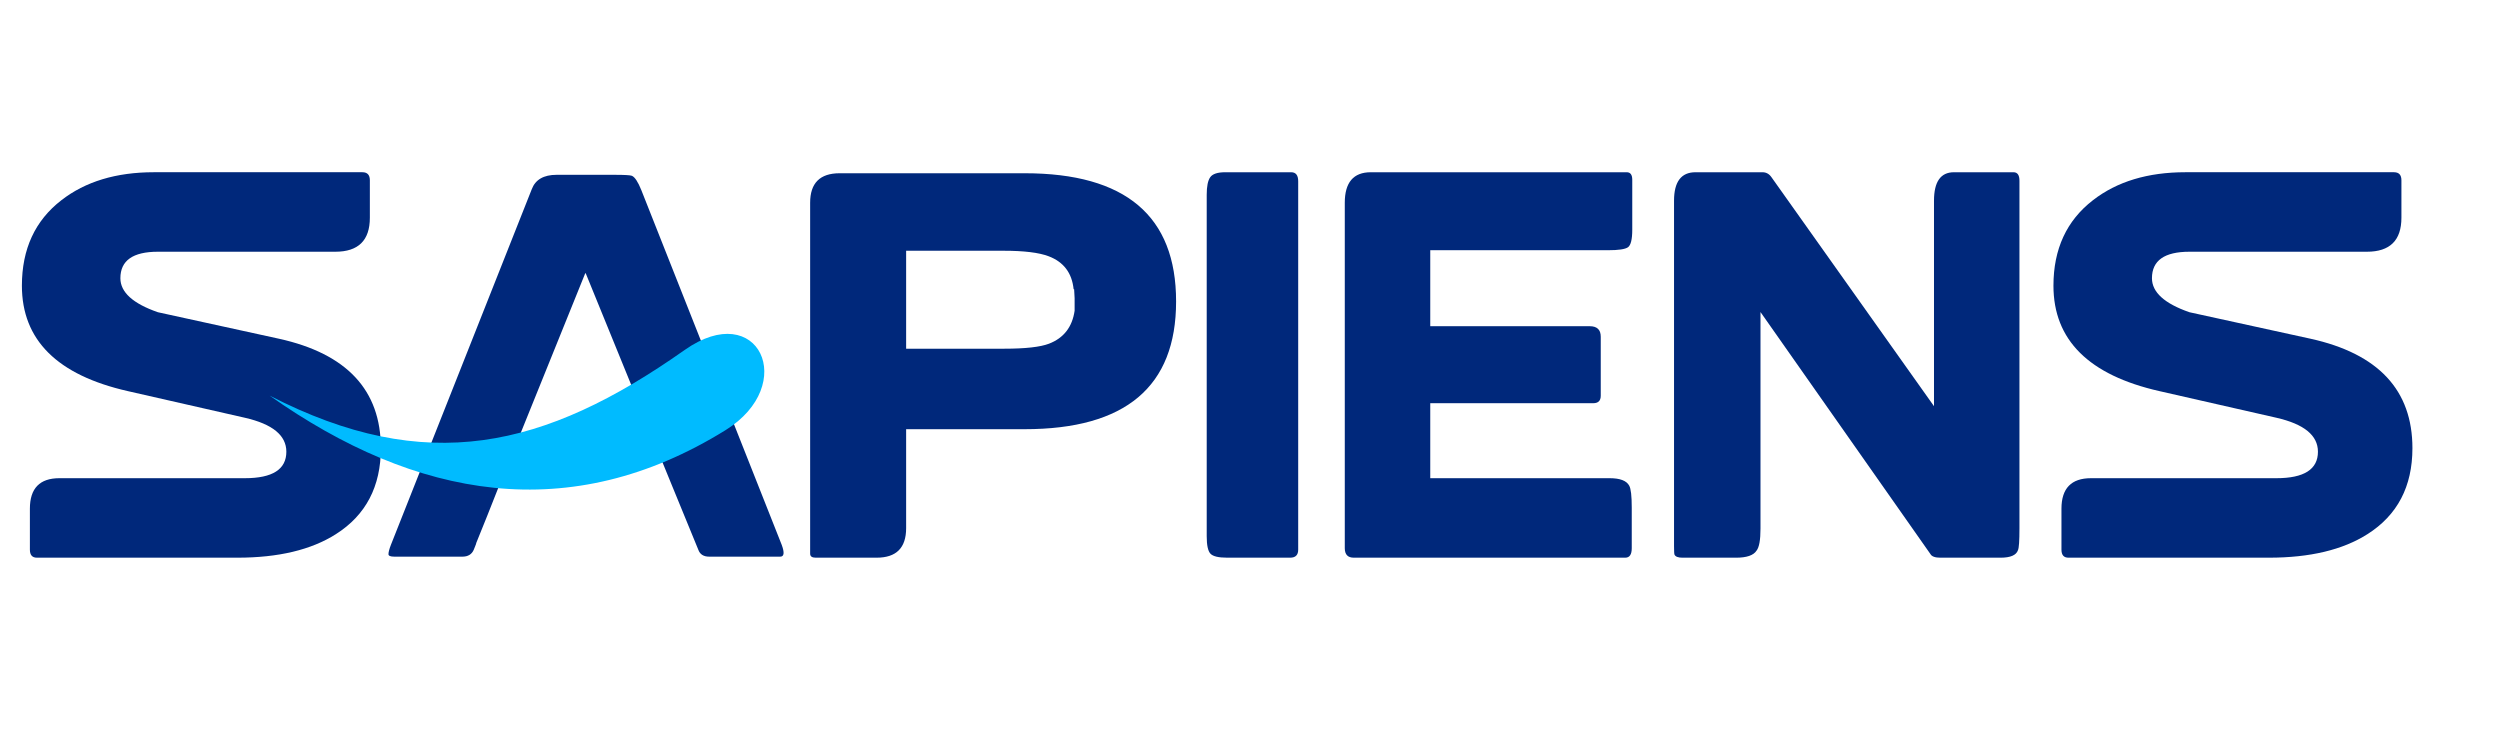
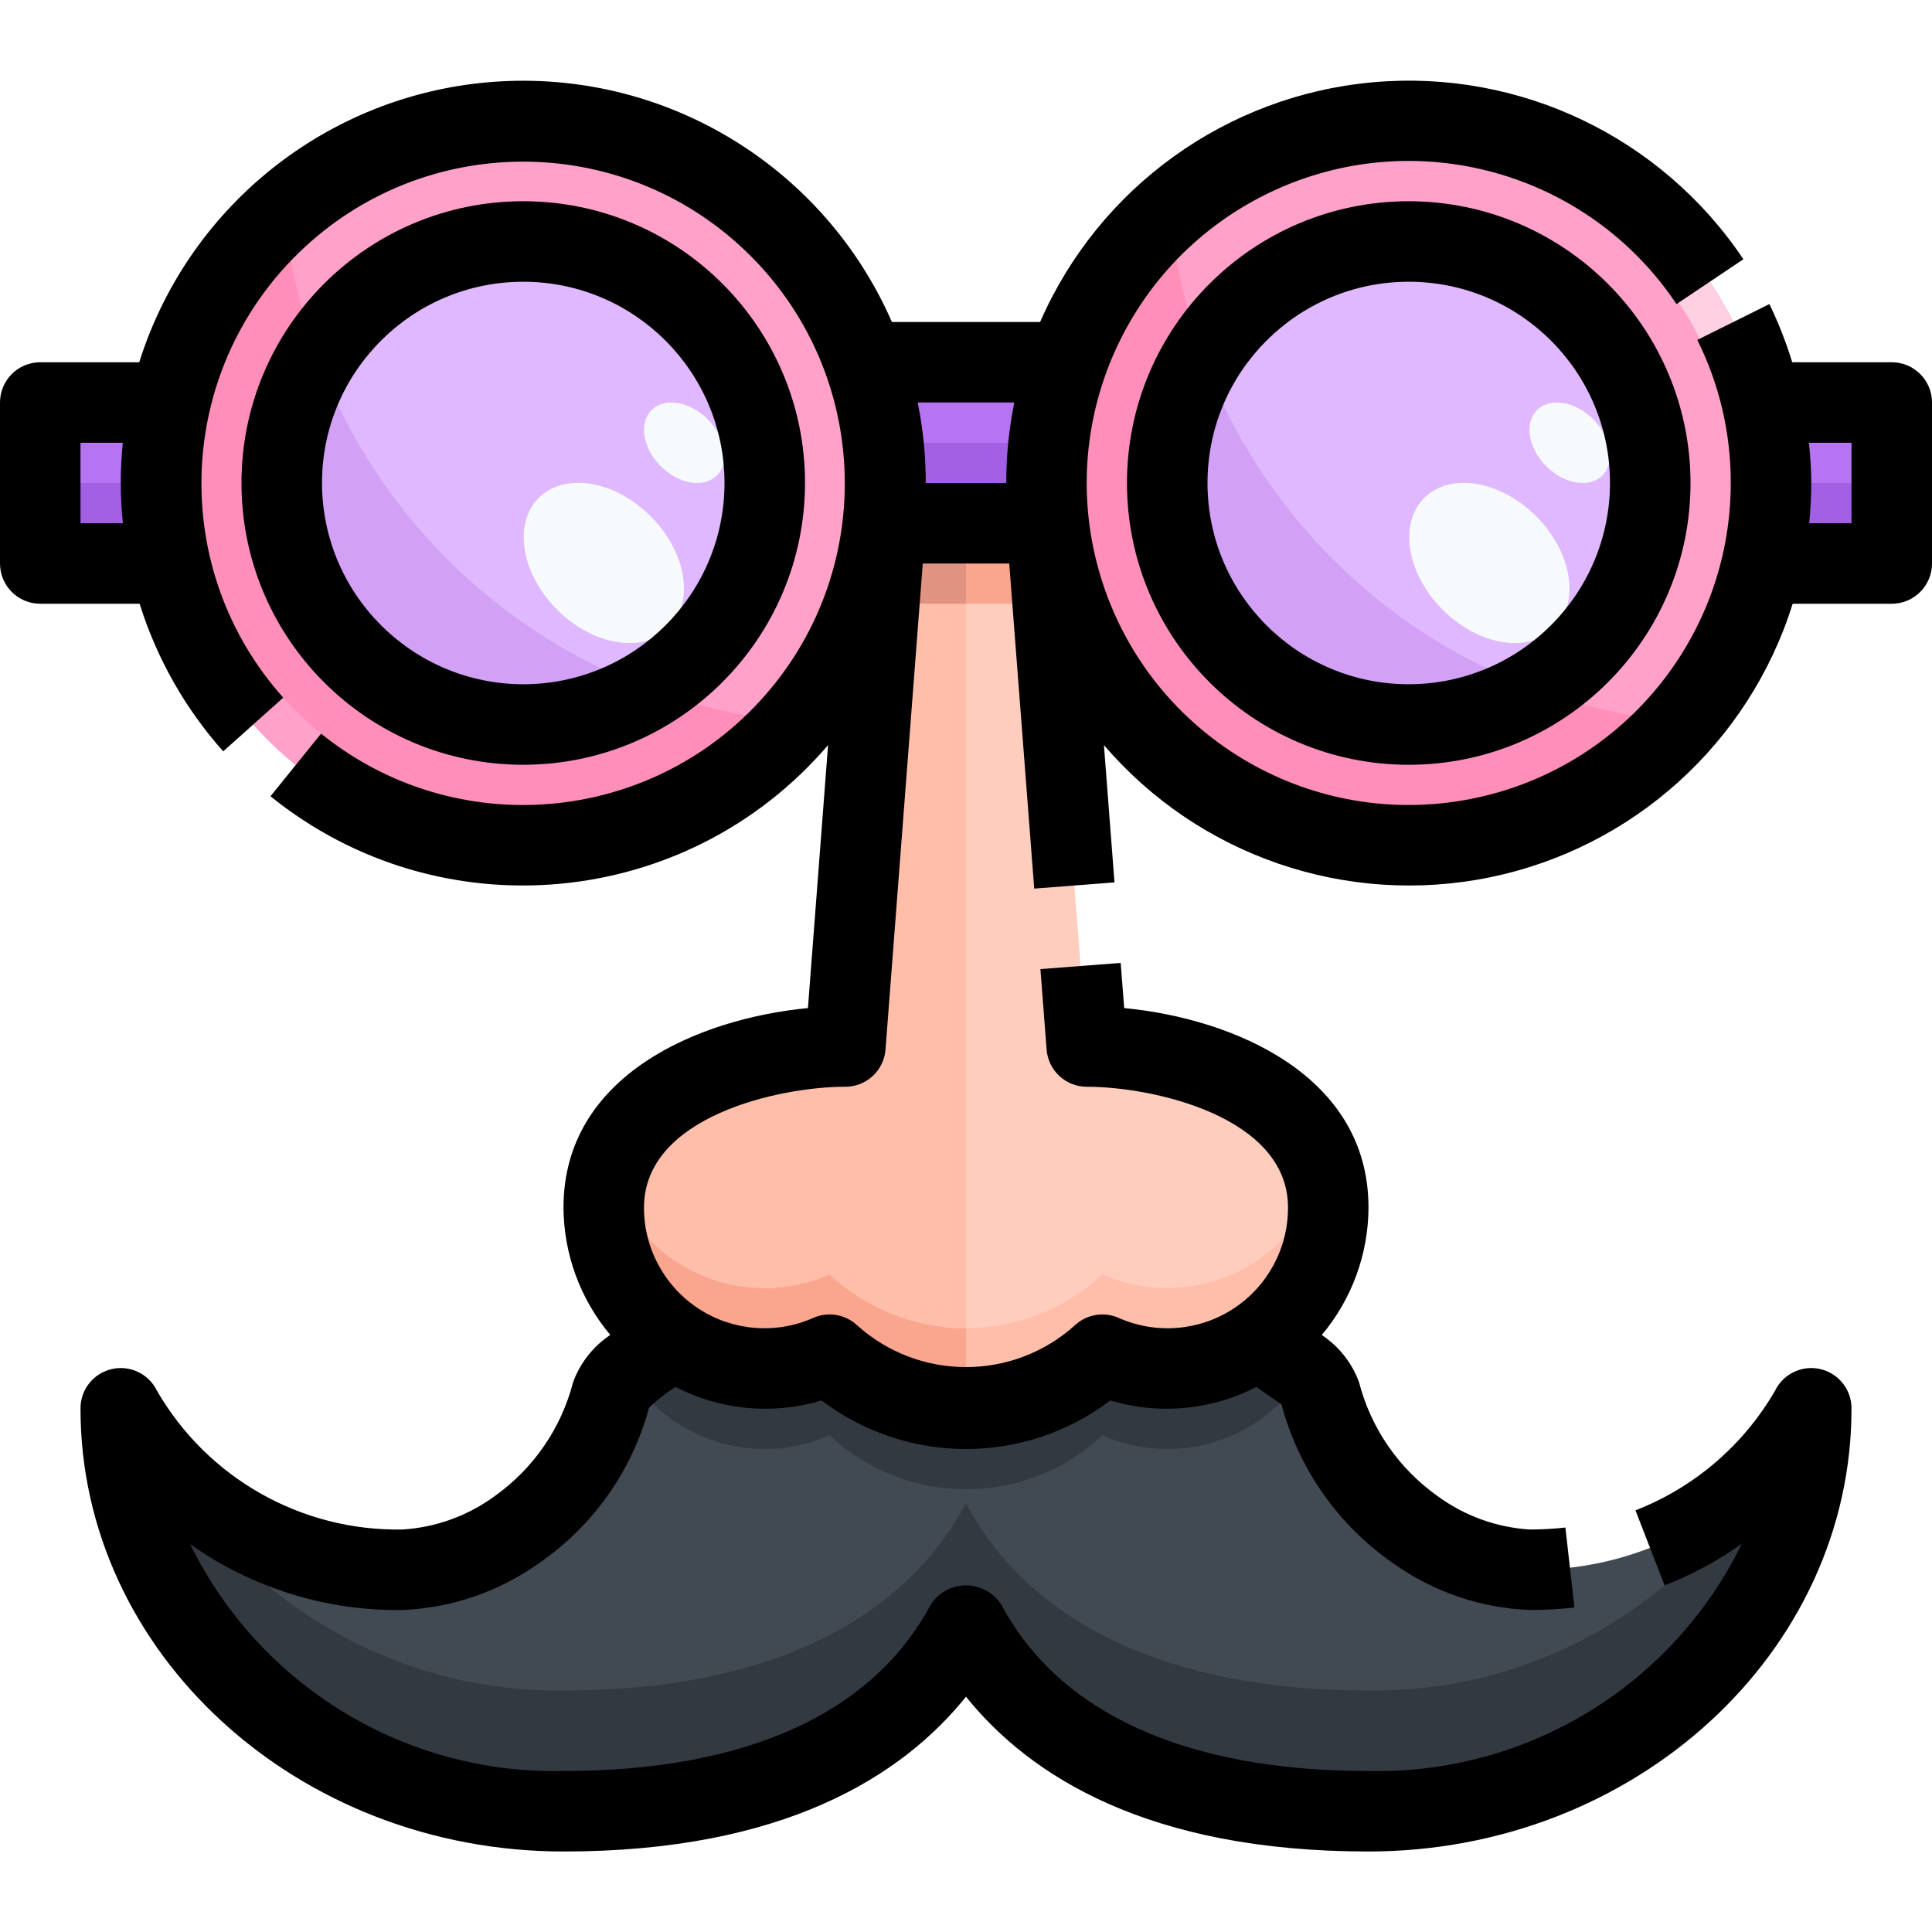
- <svg xmlns="http://www.w3.org/2000/svg" width="137" height="40" viewBox="0 0 137 40" fill="none">
-   <path d="M42.836 29.853L35.146 10.422C34.964 9.969 34.793 9.706 34.629 9.634C34.538 9.598 34.222 9.58 33.679 9.58H30.5C29.794 9.58 29.341 9.842 29.141 10.368L21.424 29.853C21.332 30.089 21.288 30.261 21.288 30.369C21.288 30.46 21.396 30.505 21.614 30.505H25.338C25.645 30.505 25.854 30.379 25.962 30.126L26.097 29.786H26.086L26.694 28.281L27.364 26.588C27.368 26.583 27.377 26.585 27.381 26.581L32.069 14.98L32.074 14.991L32.089 14.956L35.061 22.244H35.04L36.785 26.511L38.268 30.127C38.358 30.379 38.557 30.505 38.865 30.505H42.755C42.972 30.505 42.998 30.288 42.836 29.853Z" fill="#00287B" />
-   <path d="M15.282 18.561L8.652 17.11C7.283 16.635 6.597 16.013 6.597 15.247C6.597 14.278 7.283 13.795 8.652 13.795H18.377C19.638 13.795 20.268 13.174 20.268 11.932V9.877C20.268 9.585 20.13 9.438 19.857 9.438H8.433C6.368 9.438 4.679 9.95 3.364 10.972C1.922 12.086 1.2 13.647 1.2 15.655C1.2 18.631 3.137 20.557 7.009 21.434L13.419 22.893C14.935 23.239 15.692 23.86 15.692 24.754C15.692 25.721 14.935 26.205 13.419 26.205H3.255C2.177 26.205 1.638 26.762 1.638 27.875V30.123C1.638 30.414 1.766 30.561 2.023 30.561H13.008C15.254 30.561 17.053 30.132 18.404 29.273C20.048 28.232 20.871 26.661 20.871 24.56C20.871 21.382 19.008 19.383 15.282 18.561Z" fill="#00287B" />
-   <path d="M58.889 17.028C58.76 17.922 58.291 18.525 57.484 18.835C57.005 19.018 56.188 19.109 55.031 19.109H49.656V13.741H54.998C56.113 13.741 56.934 13.841 57.464 14.042C58.285 14.352 58.743 14.955 58.834 15.849H58.862C58.879 16.106 58.889 16.27 58.889 16.342V17.028ZM64.45 16.52C64.45 11.836 61.683 9.494 56.149 9.494H46.013C44.935 9.494 44.396 10.032 44.396 11.11V30.343C44.396 30.488 44.496 30.561 44.699 30.561H48.04C49.118 30.561 49.656 30.023 49.656 28.944V23.52H56.149C61.683 23.52 64.45 21.188 64.45 16.52Z" fill="#00287B" />
-   <path d="M71.141 9.933C71.141 9.604 71.013 9.439 70.757 9.439H67.141C66.721 9.439 66.446 9.531 66.319 9.714C66.191 9.896 66.128 10.216 66.128 10.672V29.384C66.128 29.876 66.195 30.196 66.333 30.342C66.47 30.489 66.776 30.561 67.251 30.561H70.701C70.995 30.561 71.141 30.415 71.141 30.123V9.933Z" fill="#00287B" />
-   <path d="M89.448 9.85C89.448 9.576 89.346 9.439 89.146 9.439H75.12C74.169 9.439 73.694 9.997 73.694 11.11V30.041C73.694 30.388 73.86 30.561 74.188 30.561H89.064C89.301 30.561 89.42 30.388 89.42 30.041V27.821C89.42 27.183 89.374 26.78 89.282 26.616C89.136 26.342 88.779 26.205 88.211 26.205H78.378V22.096H87.308C87.585 22.096 87.721 21.958 87.721 21.685V18.453C87.721 18.068 87.519 17.876 87.116 17.876H78.378V13.712H88.128C88.696 13.712 89.058 13.658 89.213 13.549C89.369 13.439 89.448 13.118 89.448 12.589V9.85Z" fill="#00287B" />
-   <path d="M110.666 9.905C110.666 9.594 110.557 9.439 110.339 9.439H107.078C106.346 9.439 105.983 9.959 105.983 11V22.259L97.078 9.713C96.952 9.53 96.786 9.439 96.586 9.439H92.914C92.129 9.439 91.737 9.959 91.737 11V29.931C91.737 30.205 91.746 30.36 91.764 30.397C91.818 30.506 91.964 30.562 92.202 30.562H95.133C95.718 30.562 96.092 30.433 96.257 30.177C96.403 29.994 96.475 29.592 96.475 28.971V17.1L105.791 30.368C105.864 30.497 106.047 30.562 106.339 30.562H109.626C110.174 30.562 110.492 30.424 110.584 30.15C110.639 30.041 110.666 29.64 110.666 28.945V9.905Z" fill="#00287B" />
-   <path d="M126.611 18.561L119.981 17.11C118.612 16.635 117.927 16.013 117.927 15.247C117.927 14.278 118.612 13.795 119.981 13.795H129.707C130.967 13.795 131.598 13.174 131.598 11.932V9.877C131.598 9.585 131.461 9.438 131.186 9.438H119.762C117.698 9.438 116.009 9.95 114.693 10.972C113.251 12.086 112.529 13.647 112.529 15.655C112.529 18.631 114.466 20.557 118.34 21.434L124.748 22.893C126.264 23.239 127.023 23.86 127.023 24.754C127.023 25.721 126.264 26.205 124.748 26.205H114.585C113.508 26.205 112.968 26.762 112.968 27.875V30.123C112.968 30.414 113.095 30.561 113.352 30.561H124.337C126.584 30.561 128.383 30.132 129.734 29.273C131.378 28.232 132.201 26.661 132.201 24.56C132.201 21.382 130.338 19.383 126.611 18.561Z" fill="#00287B" />
-   <path d="M14.776 21.68C23.341 26.085 29.814 24.608 37.516 19.181C41.568 16.325 43.78 21.08 39.757 23.574C31.237 28.854 22.799 27.345 14.776 21.68Z" fill="#00BBFF" />
+ <svg xmlns="http://www.w3.org/2000/svg" viewBox="0 0 48 48">
+   <g data-name="07-funny glasses">
+     <path d="M47 10v4h-3l-.21-.05a9.159 9.159 0 0 0 0-3.9L44 10zM4 12a8.963 8.963 0 0 0 .21 1.95L4 14H1v-4h3l.21.05A8.963 8.963 0 0 0 4 12zM26 12a8.1 8.1 0 0 0 .06.99L26 13h-4l-.06-.01A8.1 8.1 0 0 0 22 12a8.8 8.8 0 0 0-.52-3h5.04a8.8 8.8 0 0 0-.52 3z" style="fill:#d2a0f5" />
+     <path d="M31.29 33.28A4.017 4.017 0 0 1 29 34a3.937 3.937 0 0 1-1.61-.34 4.958 4.958 0 0 1-6.78 0A3.937 3.937 0 0 1 19 34a4 4 0 0 1-4-4c0-3 3.79-4 6-4l1-13h4l1 13c2.21 0 6 1 6 4a4 4 0 0 1-1.71 3.28z" style="fill:#ffcdbe" />
+     <path d="M38 39a7.943 7.943 0 0 0 7-4c0 5.53-5 10-11.01 10-5.04 0-8.42-1.72-9.99-4.65-1.57 2.93-4.95 4.65-9.99 4.65C8 45 3 40.53 3 35a7.943 7.943 0 0 0 7 4 5.376 5.376 0 0 0 2.85-1 5.982 5.982 0 0 0 2.35-3.38c.14-.48 1-.93 1.51-1.34A4.017 4.017 0 0 0 19 34a3.937 3.937 0 0 0 1.61-.34 4.958 4.958 0 0 0 6.78 0A3.937 3.937 0 0 0 29 34a4.017 4.017 0 0 0 2.29-.72c.51.41 1.37.86 1.51 1.34A5.982 5.982 0 0 0 35.15 38 5.376 5.376 0 0 0 38 39z" style="fill:#414952" />
+     <path d="M16.71 35.28A4.017 4.017 0 0 0 19 36a3.937 3.937 0 0 0 1.61-.34 4.958 4.958 0 0 0 6.78 0A3.937 3.937 0 0 0 29 36a3.966 3.966 0 0 0 3.4-1.9c-.332-.286-.789-.559-1.109-.816A4.017 4.017 0 0 1 29 34a3.937 3.937 0 0 1-1.61-.34 4.958 4.958 0 0 1-6.78 0A3.937 3.937 0 0 1 19 34a4.017 4.017 0 0 1-2.29-.72c-.32.257-.777.53-1.109.817a4.027 4.027 0 0 0 1.109 1.183z" style="fill:#333940" />
+     <path d="M43.79 10.05a9 9 0 1 1-17.73 2.94A8.1 8.1 0 0 1 26 12a8.8 8.8 0 0 1 .52-3 9 9 0 0 1 17.27 1.05z" style="fill:#ffa1c8" />
+     <circle cx="35" cy="12" r="8" style="fill:#ff8fb8" />
+     <circle cx="35" cy="12" r="7" style="fill:#d261e8" />
+     <circle cx="35" cy="12" r="6" style="fill:#d2a0f5" />
+     <path d="M44 12a8.994 8.994 0 0 0-14.937-6.757c.036.415.1.822.167 1.225a7.994 7.994 0 1 1 11.3 11.3c.405.072.814.131 1.231.168A8.936 8.936 0 0 0 44 12z" style="fill:#ffcfe2" />
+     <path d="M35 5a7 7 0 0 1 4.325 12.5c.4.108.8.2 1.207.273a7.994 7.994 0 1 0-11.3-11.3c.073.409.165.811.273 1.207A6.981 6.981 0 0 1 35 5z" style="fill:#ffa1c8" />
+     <path d="M42 12a7 7 0 0 0-12.5-4.325q.166.612.385 1.2a5.994 5.994 0 1 1 8.238 8.238q.588.219 1.2.385A6.981 6.981 0 0 0 42 12z" style="fill:#de78f0" />
+     <path d="M38.126 17.112a5.994 5.994 0 1 0-8.238-8.238 14 14 0 0 0 8.238 8.238z" style="fill:#e0b8ff" />
+     <path d="M21.79 10.05a9 9 0 1 1-17.73 2.94A8.1 8.1 0 0 1 4 12a8.8 8.8 0 0 1 .52-3 9 9 0 0 1 17.27 1.05z" style="fill:#ffa1c8" />
+     <circle cx="13" cy="12" r="8" style="fill:#ff8fb8" />
+     <circle cx="13" cy="12" r="7" style="fill:#d261e8" />
+     <circle cx="13" cy="12" r="6" style="fill:#d2a0f5" />
+     <path d="M22 12A8.994 8.994 0 0 0 7.063 5.243c.036.415.1.822.167 1.225a7.994 7.994 0 1 1 11.3 11.3c.405.072.814.131 1.231.168A8.936 8.936 0 0 0 22 12z" style="fill:#ffcfe2" />
+     <path d="M13 5a7 7 0 0 1 4.325 12.5c.4.108.8.2 1.207.273a7.994 7.994 0 1 0-11.3-11.3c.073.409.165.811.273 1.207A6.981 6.981 0 0 1 13 5z" style="fill:#ffa1c8" />
+     <path d="M20 12A7 7 0 0 0 7.5 7.675q.166.612.385 1.2a5.994 5.994 0 1 1 8.238 8.238q.588.219 1.2.385A6.981 6.981 0 0 0 20 12z" style="fill:#de78f0" />
+     <path d="M16.126 17.112a5.994 5.994 0 1 0-8.238-8.238 14 14 0 0 0 8.238 8.238z" style="fill:#e0b8ff" />
+     <path d="M26.52 9h-5.04a8.723 8.723 0 0 1 .458 2h4.124a8.723 8.723 0 0 1 .458-2z" style="fill:#b674f2" />
+     <path d="M26.062 11h-4.124A8.933 8.933 0 0 1 22 12a8.1 8.1 0 0 1-.06.99L22 13h4l.06-.01A8.1 8.1 0 0 1 26 12a8.933 8.933 0 0 1 .062-1z" style="fill:#a260e5" />
+     <path d="M47 10h-3l-.21.05A8.963 8.963 0 0 1 44 12h3z" style="fill:#b674f2" />
+     <path d="M44 12a8.963 8.963 0 0 1-.21 1.95L44 14h3v-2zM1 14h3l.21-.05A8.963 8.963 0 0 1 4 12H1z" style="fill:#a260e5" />
+     <path d="M4 10H1v2h3a8.963 8.963 0 0 1 .21-1.95z" style="fill:#b674f2" />
+     <path d="M20.61 31.66A3.937 3.937 0 0 1 19 32a3.992 3.992 0 0 1-3.855-2.944A3.165 3.165 0 0 0 15 30a4 4 0 0 0 4 4 3.937 3.937 0 0 0 1.61-.34A5 5 0 0 0 24 35v-2a5 5 0 0 1-3.39-1.34z" style="fill:#faa68e" />
+     <path d="M31.29 31.28A4.017 4.017 0 0 1 29 32a3.937 3.937 0 0 1-1.61-.34A5 5 0 0 1 24 33v2a5 5 0 0 0 3.39-1.34A3.937 3.937 0 0 0 29 34a4 4 0 0 0 4-4 3.165 3.165 0 0 0-.145-.944 4 4 0 0 1-1.565 2.224zM16.71 31.28A4.017 4.017 0 0 0 19 32a3.937 3.937 0 0 0 1.61-.34A5 5 0 0 0 24 33V13h-2l-1 13c-1.959 0-5.153.789-5.855 3.056a4 4 0 0 0 1.565 2.224z" style="fill:#ffbeaa" />
+     <path style="fill:#faa68e" d="M26.154 15 26 13h-2v2h2.154z" />
+     <path style="fill:#e09380" d="M24 13h-2l-.154 2H24v-2z" />
+     <ellipse cx="37.003" cy="13.987" rx="1.642" ry="2.286" transform="rotate(-45.02 37.002 13.987)" style="fill:#f6fafd" />
+     <ellipse cx="15.003" cy="13.987" rx="1.642" ry="2.286" transform="rotate(-45.02 15.002 13.987)" style="fill:#f6fafd" />
+     <ellipse cx="39" cy="11" rx=".825" ry="1.148" transform="rotate(-45.02 39 11)" style="fill:#f6fafd" />
+     <ellipse cx="17" cy="11" rx=".825" ry="1.148" transform="rotate(-45.02 17 11)" style="fill:#f6fafd" />
+     <path d="M43.7 36.694A11.249 11.249 0 0 1 33.99 42c-5.04 0-8.42-1.72-9.99-4.65-1.57 2.93-4.95 4.65-9.99 4.65a11.249 11.249 0 0 1-9.71-5.306A7.341 7.341 0 0 1 3 35c0 5.53 5 10 11.01 10 5.04 0 8.42-1.72 9.99-4.65 1.57 2.93 4.95 4.65 9.99 4.65C40 45 45 40.53 45 35a7.341 7.341 0 0 1-1.3 1.694z" style="fill:#333940" />
+     <path d="M35 5a7 7 0 1 0 7 7 7.008 7.008 0 0 0-7-7zm0 12a5 5 0 1 1 5-5 5.006 5.006 0 0 1-5 5z" />
+     <path d="M47 9h-2.473a9.974 9.974 0 0 0-.567-1.445l-1.791.89A7.926 7.926 0 0 1 43 12a8 8 0 1 1-1.348-4.445l1.662-1.114A10 10 0 0 0 25.841 8h-3.682a10 10 0 0 0-18.7 1H1a1 1 0 0 0-1 1v4a1 1 0 0 0 1 1h2.469a9.983 9.983 0 0 0 2.077 3.667l1.491-1.334a7.992 7.992 0 1 1 .94.894L6.72 19.783a9.982 9.982 0 0 0 13.853-1.271l-.5 6.533C17.35 25.307 14 26.718 14 30a4.952 4.952 0 0 0 1.163 3.166 2.4 2.4 0 0 0-.925 1.176 5 5 0 0 1-1.938 2.822A4.326 4.326 0 0 1 10 38a6.9 6.9 0 0 1-6.1-3.447A1 1 0 0 0 2 35c0 6.065 5.386 11 12.005 11 5.464 0 8.409-1.873 9.995-3.846C25.586 44.127 28.531 46 33.995 46 40.614 46 46 41.065 46 35a1 1 0 0 0-1.9-.447 6.9 6.9 0 0 1-3.467 2.971l.723 1.865a8.789 8.789 0 0 0 1.92-1.037A10.072 10.072 0 0 1 33.995 44c-4.52 0-7.671-1.426-9.113-4.124a1.041 1.041 0 0 0-1.764 0C21.676 42.574 18.525 44 14.005 44a10.072 10.072 0 0 1-9.28-5.636A8.907 8.907 0 0 0 10 40a6.28 6.28 0 0 0 3.4-1.17 6.85 6.85 0 0 0 2.724-3.851 3.8 3.8 0 0 1 .659-.52 4.864 4.864 0 0 0 3.63.335 5.934 5.934 0 0 0 7.172 0 4.861 4.861 0 0 0 3.629-.335c.224.156.579.4.625.435A6.985 6.985 0 0 0 34.6 38.83 6.28 6.28 0 0 0 38 40a9.987 9.987 0 0 0 1.116-.062l-.224-1.987A7.986 7.986 0 0 1 38 38a4.326 4.326 0 0 1-2.292-.836 5 5 0 0 1-1.943-2.823 2.4 2.4 0 0 0-.926-1.174A4.948 4.948 0 0 0 34 30c0-3.282-3.35-4.693-6.07-4.955l-.087-1.122-1.994.154.154 2A1 1 0 0 0 27 27c1.631 0 5 .733 5 3a2.992 2.992 0 0 1-4.208 2.742 1 1 0 0 0-1.084.182 4.043 4.043 0 0 1-5.416 0 1 1 0 0 0-1.084-.182A2.992 2.992 0 0 1 16 30c0-2.267 3.369-3 5-3a1 1 0 0 0 1-.923L22.926 14h2.148l.621 8.077 1.994-.154-.262-3.411A9.986 9.986 0 0 0 44.539 15H47a1 1 0 0 0 1-1v-4a1 1 0 0 0-1-1zM2 13v-2h1.051A10.007 10.007 0 0 0 3 12c0 .336.02.669.053 1zm21-1a9.983 9.983 0 0 0-.2-2h2.4a9.983 9.983 0 0 0-.2 2zm23 1h-1.051A10.007 10.007 0 0 0 45 12c0-.337-.024-.669-.057-1H46z" />
+     <path d="M20 12a7 7 0 1 0-7 7 7.008 7.008 0 0 0 7-7zM8 12a5 5 0 1 1 5 5 5.006 5.006 0 0 1-5-5z" />
+   </g>
</svg>
